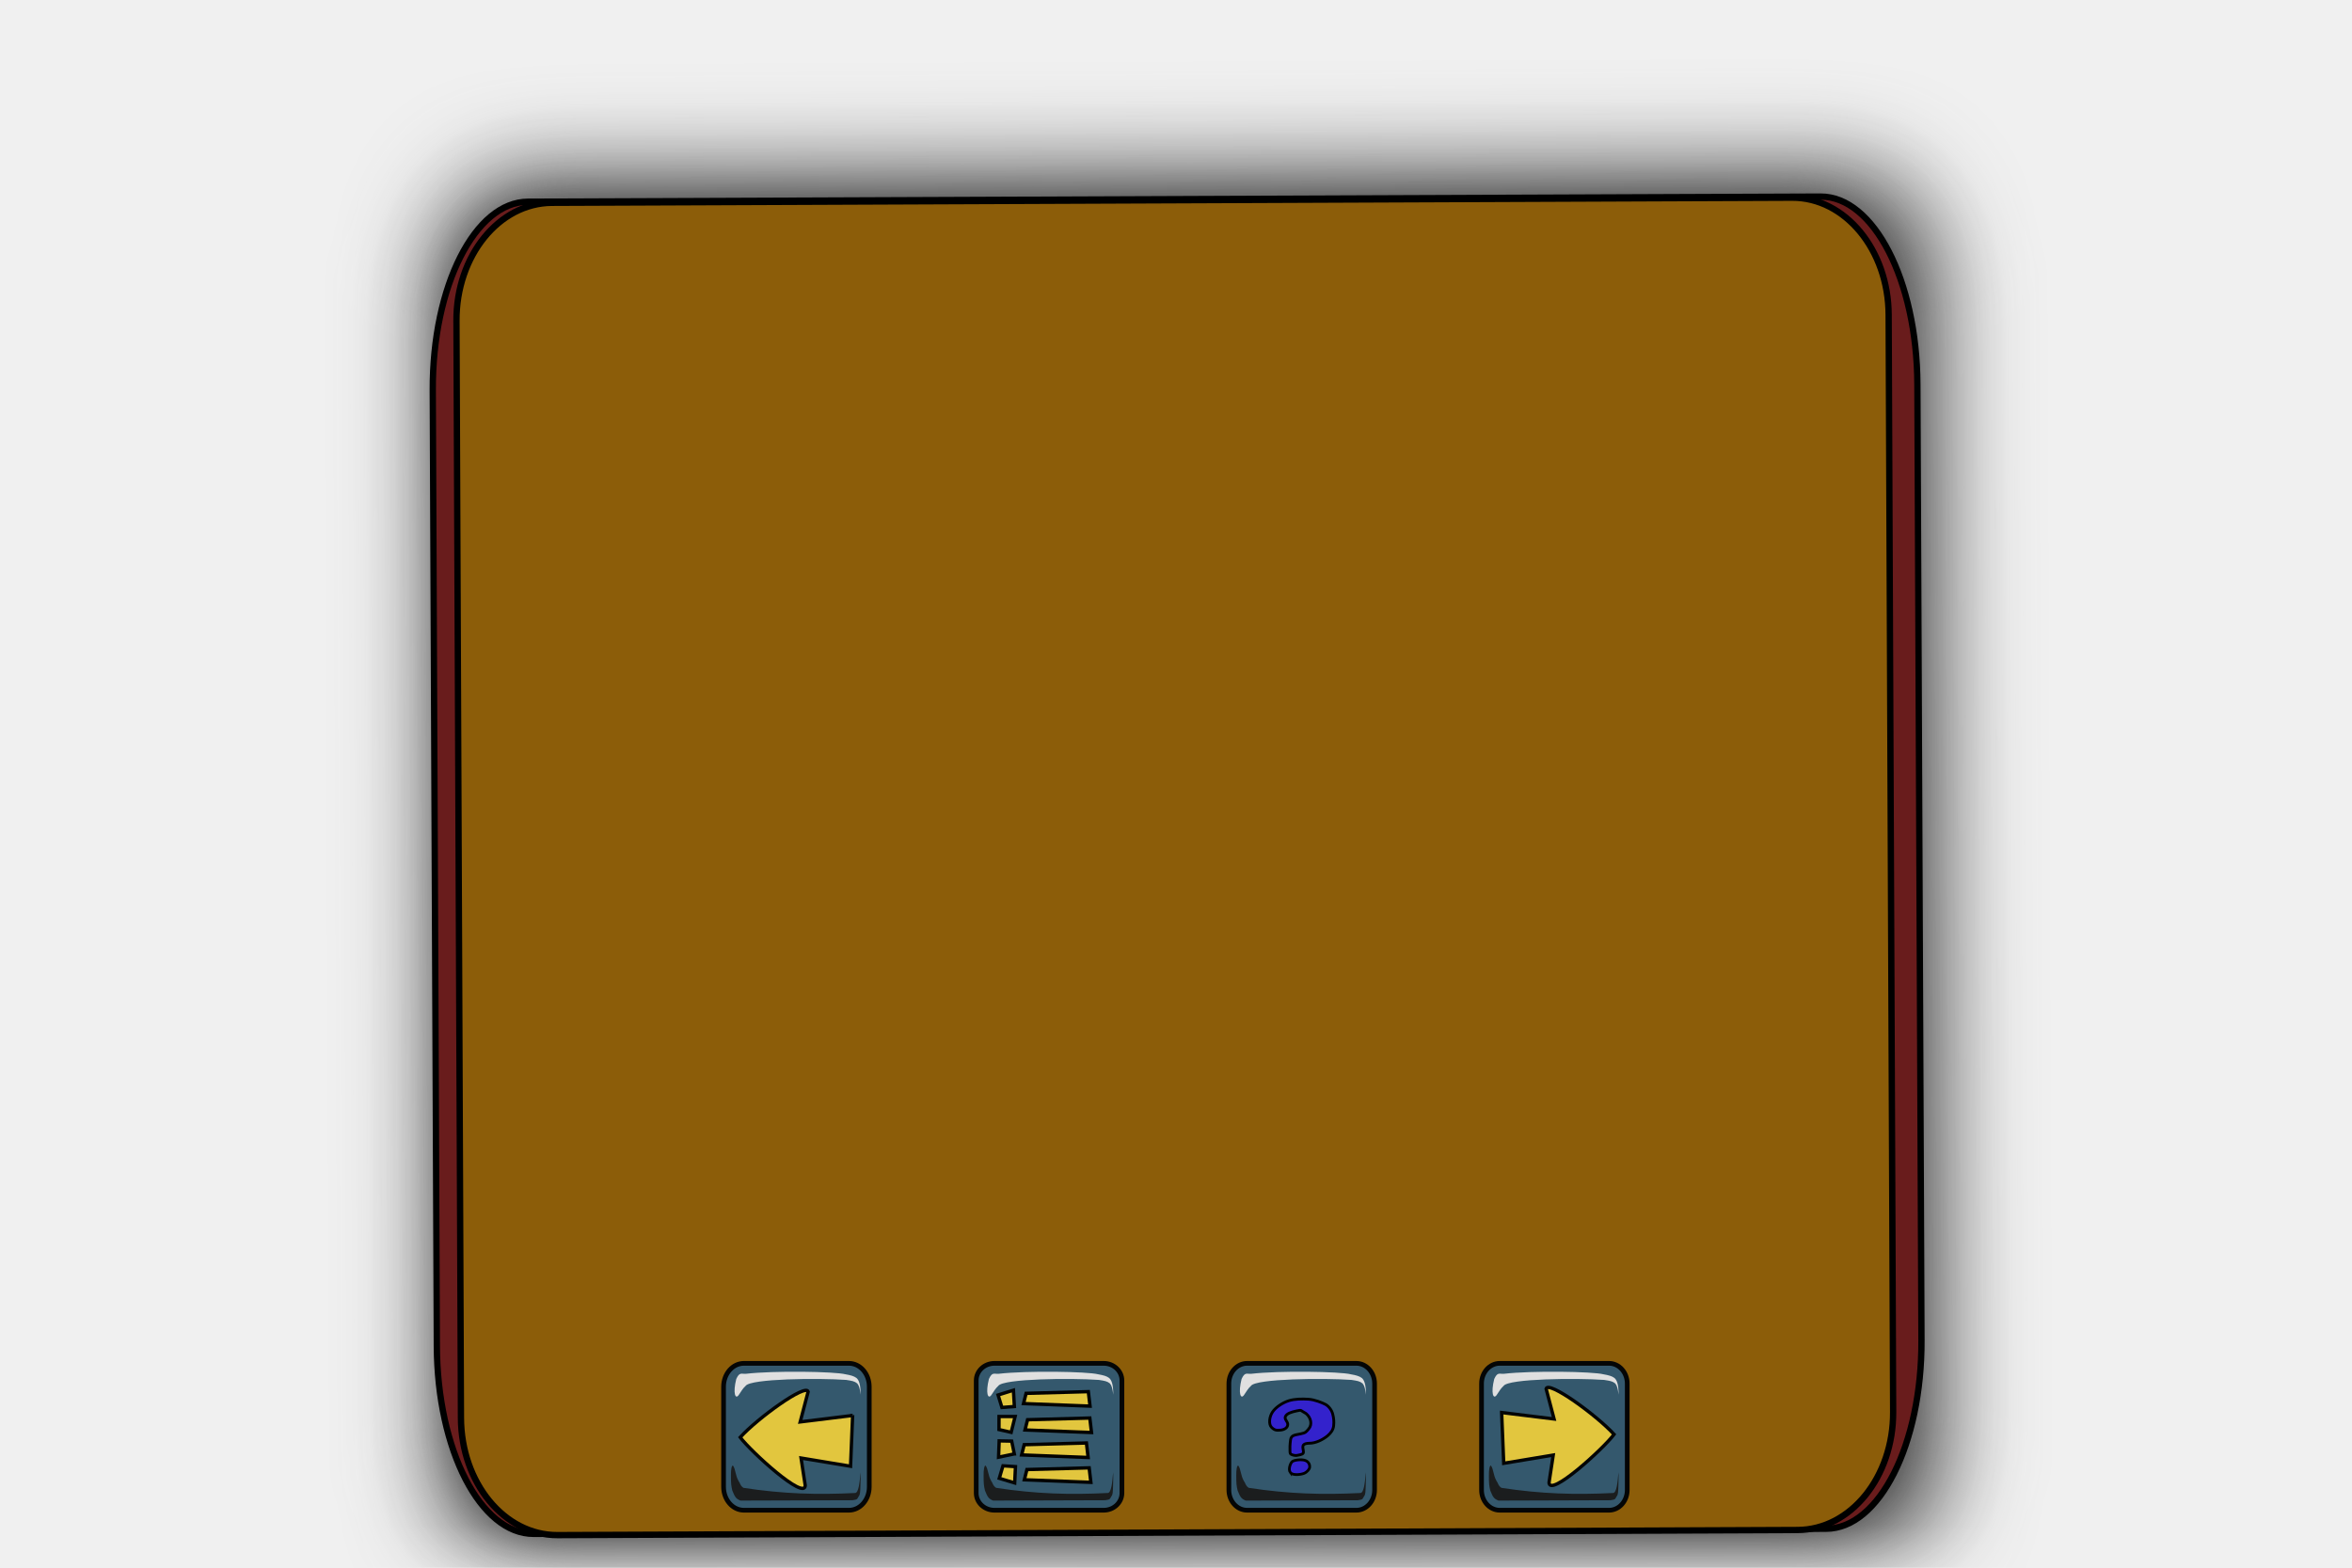
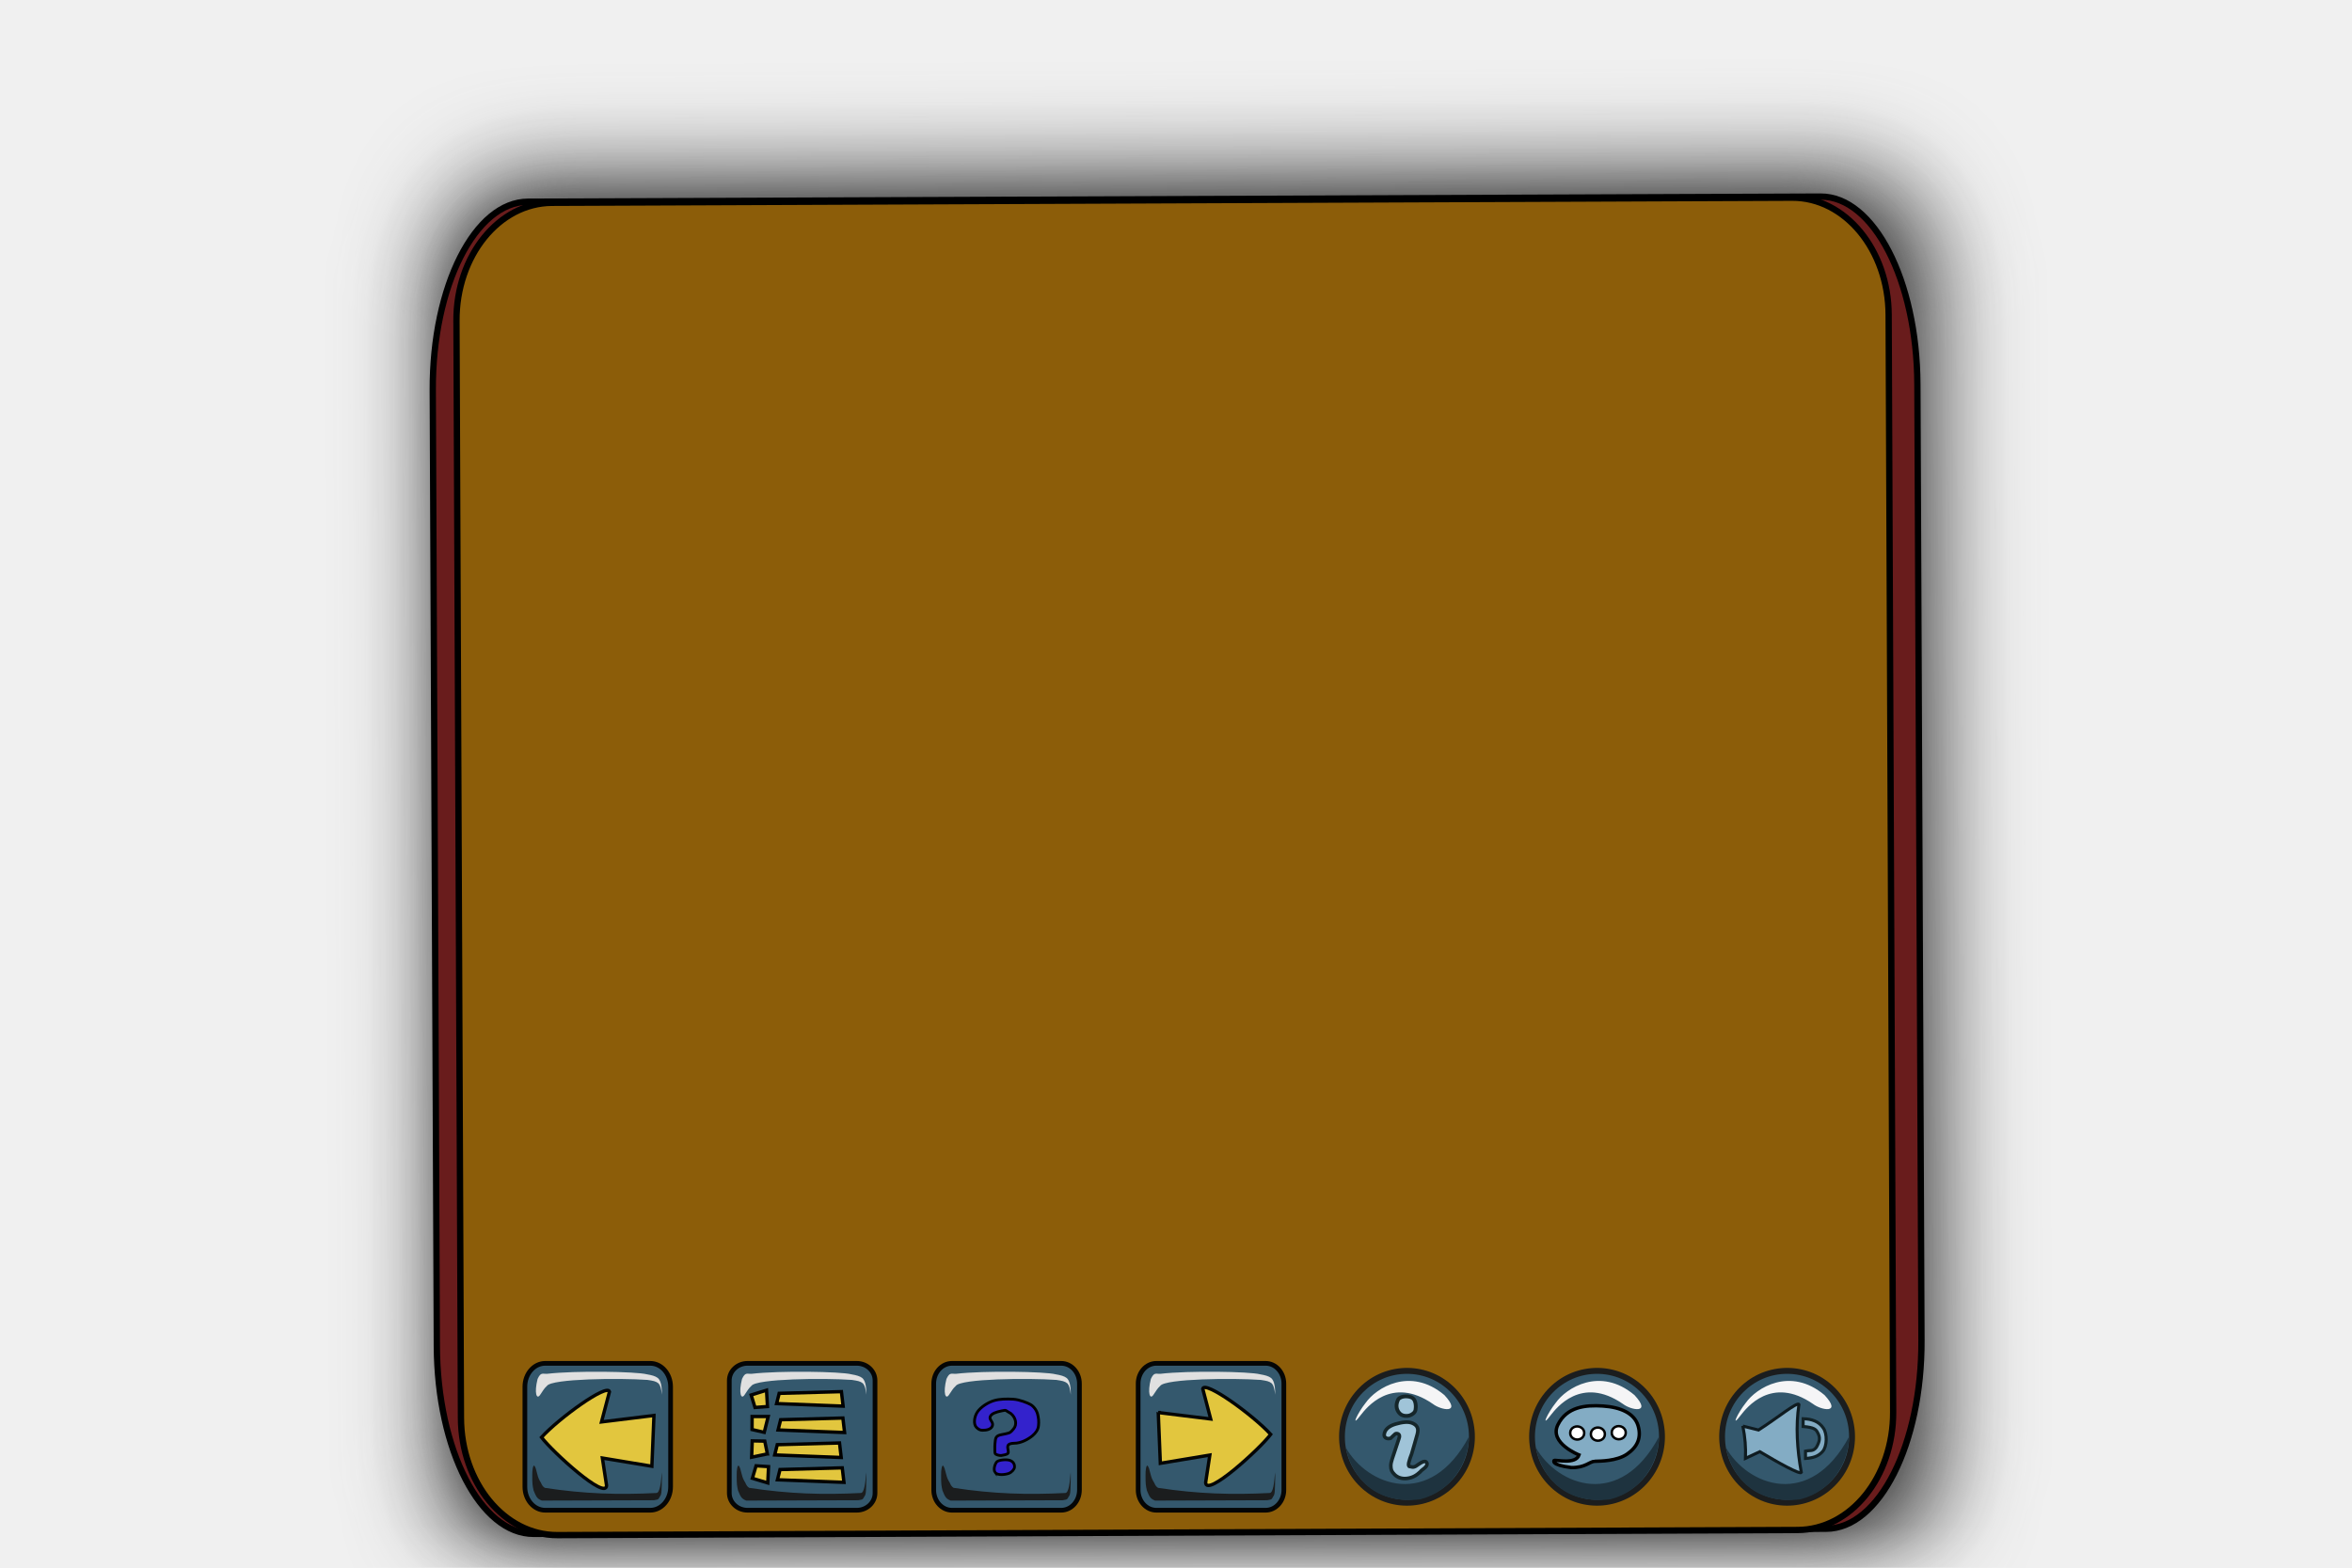
<svg xmlns="http://www.w3.org/2000/svg" version="1.1" width="2048" height="1365.33" id="svg2">
  <defs id="defs4">
    <filter color-interpolation-filters="sRGB" id="filter6659">
      <feGaussianBlur id="feGaussianBlur6661" stdDeviation="2.807" />
    </filter>
    <filter color-interpolation-filters="sRGB" id="filter6871">
      <feGaussianBlur id="feGaussianBlur6873" stdDeviation="5.083" />
    </filter>
    <clipPath id="clipPath5701">
      <rect width="6478.912" height="4319.264" x="-1837.413" y="-3449.987" id="rect5703" style="fill:#000000;fill-opacity:1;stroke:none" />
    </clipPath>
    <clipPath id="clipPath5705">
      <rect width="6494.415" height="4329.6" x="-3912.237" y="-3457.105" id="rect5707" style="fill:#000000;fill-opacity:1;stroke:none" />
    </clipPath>
    <clipPath id="clipPath5709">
      <rect width="6496.178" height="4330.774" x="-2523.396" y="-3449.664" id="rect5711" style="fill:#000000;fill-opacity:1;stroke:none" />
    </clipPath>
    <clipPath id="clipPath5765">
      <rect width="2048" height="1365.33" x="161.438" y="-440.076" transform="matrix(0.00413463,-0.9999915,0.9999916,0.00409836,0,0)" id="rect5767" style="fill:#000000;fill-opacity:1;stroke:none" />
    </clipPath>
    <clipPath id="clipPath5773">
      <rect width="2047.998" height="1365.332" x="161.438" y="-440.077" transform="matrix(0.00397591,-0.9999921,0.9999909,0.00426197,0,0)" id="rect5775" style="fill:#000000;fill-opacity:1;stroke:none" />
    </clipPath>
    <clipPath id="clipPath5777">
      <rect width="276.433" height="184.288" x="138.074" y="742.198" transform="matrix(0.00411645,-0.9999915,0.9999915,0.00411645,0,0)" id="rect5779" style="fill:#000000;fill-opacity:1;stroke:none" />
    </clipPath>
    <clipPath id="clipPath5781">
      <rect width="267.399" height="178.265" x="140.06" y="747.321" transform="matrix(0.00411644,-0.9999915,0.9999915,0.00411644,0,0)" id="rect5783" style="fill:#000000;fill-opacity:1;stroke:none" />
    </clipPath>
  </defs>
  <g transform="translate(-161.4378,440.0761)" id="layer1">
    <rect width="159.267" height="171.685" rx="13.365" ry="10.915" x="767.765" y="-357.515" transform="matrix(0.03152773,7.658908,-7.658908,0.03152773,-911.2809,-6163.785)" clip-path="url(#clipPath5781)" id="rect5303-0-9" style="opacity:0.881;fill:#3c3c3c;fill-opacity:1;stroke:none;filter:url(#filter6871)" />
    <rect width="154.839" height="169.14" rx="13.817" ry="11.283" x="767.765" y="-357.515" transform="matrix(0.03049742,7.40861,-7.40861,0.03049742,-861.5067,-5938.776)" clip-path="url(#clipPath5777)" id="rect5303-2" style="fill:#414141;fill-opacity:1;stroke:none;filter:url(#filter6659)" />
    <rect width="1160.214" height="1292.749" rx="163.76" ry="83.595" x="-261.925" y="-1831.437" transform="matrix(0.00426198,0.9999909,-0.9999921,0.00397591,0,0)" clip-path="url(#clipPath5773)" id="rect5303-7" style="fill:#691c1c;fill-opacity:1;stroke:#000000;stroke-width:5.49;stroke-miterlimit:4;stroke-opacity:1;stroke-dasharray:none" />
    <rect width="1160.333" height="1247.084" rx="102.362" ry="83.595" x="-260.781" y="-1806.64" transform="matrix(0.00409836,0.9999916,-0.9999915,0.00413463,0,0)" clip-path="url(#clipPath5765)" id="rect5303-0" style="fill:#8c5d09;fill-opacity:1;stroke:#000000;stroke-width:5.5;stroke-miterlimit:4;stroke-opacity:1;stroke-dasharray:none" />
-     <g transform="matrix(0.3152623,0,0,0.3152623,956.9695,647.4729)" clip-path="url(#clipPath5709)" id="layer1-0">
+     <g transform="matrix(0.3152623,0,0,0.3152623,741.9695,647.4729)" clip-path="url(#clipPath5709)" id="layer1-0">
      <g transform="matrix(26.4306,0,0,26.4306,-5707.082,-23211.122)" id="g3334">
        <g transform="translate(14.01163,-0.4292942)" id="g3895-1-3">
          <rect width="15.227" height="15.352" rx="1.904" ry="1.793" x="208.457" y="890.6" id="rect4852-7-0-7-6" style="fill:#34586d;fill-opacity:1;stroke:#040505;stroke-width:0.49;stroke-miterlimit:4;stroke-opacity:1;stroke-dasharray:none" />
          <path d="m 222.343,892.127 c -0.245,-0.191 -0.606,-0.289 -1.131,-0.381 -1.125,-0.296 -7.481,-0.395 -10.413,-0.055 -0.491,0.032 -0.67,-0.205 -1.015,0.543 -0.37,1.476 -0.097,2.18 0.254,1.679 0.331,-0.47 0.39,-0.649 0.729,-0.961 0.519,-0.755 7.597,-0.829 10.5,-0.62 0.619,0.097 0.864,0.128 1.163,0.371 0.196,0.234 0.279,0.566 0.344,1.17 0.021,-1.1 -0.197,-1.557 -0.432,-1.746 z" id="path4854-6-4-1-3" style="fill:#e0e0e0;fill-opacity:1;stroke:none" />
          <path d="m 210.026,902.898 c 0.149,0.173 0.169,0.501 0.511,0.714 4.167,0.64 7.716,0.734 11.638,0.54 0.41,0.044 0.513,-1.206 0.59,-2.159 0.026,0.326 0.006,0.948 -0.005,1.367 -0.026,0.72 -0.025,0.946 -0.176,1.135 -0.206,0.336 -0.107,0.324 -0.655,0.413 l -11.701,0.037 c -0.469,-0.191 -0.571,-0.342 -0.856,-1.047 -0.118,-0.496 -0.145,-0.734 -0.143,-1.576 -0.009,-0.562 0.066,-1.083 0.211,-1.034 0.279,0.359 0.236,1.005 0.585,1.609 z" id="path4856-2-9-9-7" style="fill:#1b1d1e;fill-opacity:1;stroke:none" />
        </g>
        <path d="m 224.753,893.479 0.401,1.303 1.303,-0.1 -0.1,-1.704 -1.604,0.501 z" id="path4061" style="fill:#e2c63e;fill-opacity:1;stroke:#040505;stroke-width:0.352;stroke-linecap:butt;stroke-linejoin:miter;stroke-miterlimit:4;stroke-opacity:1;stroke-dasharray:none" />
        <path d="m 224.852,895.727 -0.005,1.364 1.274,0.292 0.412,-1.657 -1.681,8.9e-4 z" id="path4061-5" style="fill:#e2c63e;fill-opacity:1;stroke:#040505;stroke-width:0.352;stroke-linecap:butt;stroke-linejoin:miter;stroke-miterlimit:4;stroke-opacity:1;stroke-dasharray:none" />
        <path d="m 226.449,899.635 -0.275,-1.336 -1.307,-0.025 -0.064,1.706 1.645,-0.345 z" id="path4061-5-5" style="fill:#e2c63e;fill-opacity:1;stroke:#040505;stroke-width:0.352;stroke-linecap:butt;stroke-linejoin:miter;stroke-miterlimit:4;stroke-opacity:1;stroke-dasharray:none" />
        <path d="m 224.879,902.186 0.387,-1.307 1.304,0.086 -0.082,1.705 -1.609,-0.484 z" id="path4061-5-5-0" style="fill:#e2c63e;fill-opacity:1;stroke:#040505;stroke-width:0.352;stroke-linecap:butt;stroke-linejoin:miter;stroke-miterlimit:4;stroke-opacity:1;stroke-dasharray:none" />
        <path d="m 227.68,893.306 -0.267,1.069 6.949,0.267 -0.178,-1.514 -6.503,0.178 z" id="path4129" style="fill:#e2c63e;fill-opacity:1;stroke:#000000;stroke-width:0.352;stroke-linecap:butt;stroke-linejoin:miter;stroke-miterlimit:4;stroke-opacity:1;stroke-dasharray:none" />
        <path d="m 227.834,896.064 -0.267,1.069 6.949,0.267 -0.178,-1.514 -6.503,0.178 z" id="path4129-4" style="fill:#e2c63e;fill-opacity:1;stroke:#000000;stroke-width:0.352;stroke-linecap:butt;stroke-linejoin:miter;stroke-miterlimit:4;stroke-opacity:1;stroke-dasharray:none" />
        <path d="m 227.481,898.673 -0.267,1.069 6.949,0.267 -0.178,-1.514 -6.503,0.178 z" id="path4129-1" style="fill:#e2c63e;fill-opacity:1;stroke:#000000;stroke-width:0.352;stroke-linecap:butt;stroke-linejoin:miter;stroke-miterlimit:4;stroke-opacity:1;stroke-dasharray:none" />
        <path d="m 227.767,901.271 -0.267,1.069 6.949,0.267 -0.178,-1.514 -6.503,0.178 z" id="path4129-9" style="fill:#e2c63e;fill-opacity:1;stroke:#000000;stroke-width:0.352;stroke-linecap:butt;stroke-linejoin:miter;stroke-miterlimit:4;stroke-opacity:1;stroke-dasharray:none" />
      </g>
    </g>
-     <g transform="matrix(0.3153479,0,0,0.3153479,1395.153,650.1147)" clip-path="url(#clipPath5705)" id="layer1-2">
+     <g transform="matrix(0.3153479,0,0,0.3153479,1096.153,650.1147)" clip-path="url(#clipPath5705)" id="layer1-2">
      <g transform="matrix(26.42343,0,0,26.42343,-6202.986,-23217.569)" id="g3427">
        <g transform="translate(33.05577,-0.2641069)" id="g3895">
          <rect width="15.227" height="15.352" rx="1.904" ry="2.117" x="208.457" y="890.6" id="rect4852-7-0" style="fill:#34586d;fill-opacity:1;stroke:#040505;stroke-width:0.49;stroke-miterlimit:4;stroke-opacity:1;stroke-dasharray:none" />
          <path d="m 222.343,892.127 c -0.245,-0.191 -0.606,-0.289 -1.131,-0.381 -1.125,-0.296 -7.481,-0.395 -10.413,-0.055 -0.491,0.032 -0.67,-0.205 -1.015,0.543 -0.37,1.476 -0.097,2.18 0.254,1.679 0.331,-0.47 0.39,-0.649 0.729,-0.961 0.519,-0.755 7.597,-0.829 10.5,-0.62 0.619,0.097 0.864,0.128 1.163,0.371 0.196,0.234 0.279,0.566 0.344,1.17 0.021,-1.1 -0.197,-1.557 -0.432,-1.746 z" id="path4854-6-4" style="fill:#e0e0e0;fill-opacity:1;stroke:none" />
          <path d="m 210.026,902.898 c 0.149,0.173 0.169,0.501 0.511,0.714 4.167,0.64 7.716,0.734 11.638,0.54 0.41,0.044 0.513,-1.206 0.59,-2.159 0.026,0.326 0.006,0.948 -0.005,1.367 -0.026,0.72 -0.025,0.946 -0.176,1.135 -0.206,0.336 -0.107,0.324 -0.655,0.413 l -11.701,0.037 c -0.469,-0.191 -0.571,-0.342 -0.856,-1.047 -0.118,-0.496 -0.145,-0.734 -0.143,-1.576 -0.009,-0.562 0.066,-1.083 0.211,-1.034 0.279,0.359 0.236,1.005 0.585,1.609 z" id="path4856-2-9" style="fill:#1b1d1e;fill-opacity:1;stroke:none" />
        </g>
        <path d="m 243.614,895.478 0.218,5.306 5.172,-0.859 -0.437,2.866 c 0.037,1.613 5.677,-3.538 6.796,-5.031 -1.823,-2.005 -6.878,-5.659 -7.1,-4.77 l 0.83,3.161 -5.479,-0.674 2.1e-4,0 2e-5,0 0,2e-5 z" id="path3777" style="fill:#e2c63e;fill-opacity:1;stroke:#040505;stroke-width:0.352;stroke-linecap:butt;stroke-linejoin:miter;stroke-miterlimit:4;stroke-opacity:1;stroke-dasharray:none" />
      </g>
    </g>
-     <g transform="matrix(0.3161025,0,0,0.3161025,742.2485,650.4734)" clip-path="url(#clipPath5701)" id="layer1-05">
+     <g transform="matrix(0.3161025,0,0,0.3161025,569.2485,650.4734)" clip-path="url(#clipPath5701)" id="layer1-05">
      <g transform="matrix(26.36035,0,0,26.36035,-5220.327,-23151.317)" id="g3269">
        <g transform="translate(-4.511922,-0.7178576)" id="g3895-1">
          <rect width="15.227" height="15.352" rx="2.125" ry="2.448" x="208.457" y="890.6" id="rect4852-7-0-7" style="fill:#34586d;fill-opacity:1;stroke:#040505;stroke-width:0.49;stroke-miterlimit:4;stroke-opacity:1;stroke-dasharray:none" />
          <path d="m 222.343,892.127 c -0.245,-0.191 -0.606,-0.289 -1.131,-0.381 -1.125,-0.296 -7.481,-0.395 -10.413,-0.055 -0.491,0.032 -0.67,-0.205 -1.015,0.543 -0.37,1.476 -0.097,2.18 0.254,1.679 0.331,-0.47 0.39,-0.649 0.729,-0.961 0.519,-0.755 7.597,-0.829 10.5,-0.62 0.619,0.097 0.864,0.128 1.163,0.371 0.196,0.234 0.279,0.566 0.344,1.17 0.021,-1.1 -0.197,-1.557 -0.432,-1.746 z" id="path4854-6-4-1" style="fill:#e0e0e0;fill-opacity:1;stroke:none" />
          <path d="m 210.026,902.898 c 0.149,0.173 0.169,0.501 0.511,0.714 4.167,0.64 7.716,0.734 11.638,0.54 0.41,0.044 0.513,-1.206 0.59,-2.159 0.026,0.326 0.006,0.948 -0.005,1.367 -0.026,0.72 -0.025,0.946 -0.176,1.135 -0.206,0.336 -0.107,0.324 -0.655,0.413 l -11.701,0.037 c -0.469,-0.191 -0.571,-0.342 -0.856,-1.047 -0.118,-0.496 -0.145,-0.734 -0.143,-1.576 -0.009,-0.562 0.066,-1.083 0.211,-1.034 0.279,0.359 0.236,1.005 0.585,1.609 z" id="path4856-2-9-9" style="fill:#1b1d1e;fill-opacity:1;stroke:none" />
        </g>
        <path d="m 217.433,895.331 -0.218,5.306 -5.172,-0.859 0.437,2.866 c -0.037,1.613 -5.677,-3.538 -6.796,-5.031 1.823,-2.005 6.878,-5.659 7.1,-4.77 l -0.83,3.161 5.479,-0.674 -2.1e-4,0 -2e-5,0 0,2e-5 z" id="path3777-9" style="fill:#e2c63e;fill-opacity:1;stroke:#040505;stroke-width:0.352;stroke-linecap:butt;stroke-linejoin:miter;stroke-miterlimit:4;stroke-opacity:1;stroke-dasharray:none" />
      </g>
    </g>
-     <rect width="126.877" height="127.918" rx="15.866" ry="17.643" x="1231.479" y="747.295" id="rect4093" style="fill:#34586d;fill-opacity:1;stroke:#040505;stroke-width:4.082;stroke-miterlimit:4;stroke-opacity:1;stroke-dasharray:none" />
-     <path d="m 1347.184,760.018 c -2.04,-1.592 -5.049,-2.412 -9.42,-3.174 -9.374,-2.47 -62.339,-3.291 -86.764,-0.46 -4.095,0.27 -5.584,-1.708 -8.459,4.523 -3.081,12.296 -0.811,18.169 2.116,13.991 2.761,-3.916 3.25,-5.406 6.076,-8.012 4.323,-6.292 63.306,-6.907 87.494,-5.164 5.16,0.811 7.196,1.063 9.694,3.092 1.634,1.949 2.323,4.715 2.867,9.75 0.179,-9.165 -1.641,-12.978 -3.604,-14.546 z" id="path4095" style="fill:#e0e0e0;fill-opacity:1;stroke:none" />
-     <path d="m 1244.547,849.768 c 1.244,1.445 1.411,4.171 4.255,5.947 34.724,5.331 64.297,6.12 96.976,4.503 3.42,0.37 4.271,-10.05 4.915,-17.986 0.214,2.718 0.05,7.902 -0.042,11.39 -0.22,6.001 -0.21,7.885 -1.464,9.459 -1.713,2.799 -0.889,2.704 -5.455,3.443 l -97.498,0.311 c -3.909,-1.593 -4.759,-2.851 -7.13,-8.728 -0.984,-4.135 -1.204,-6.114 -1.191,-13.13 -0.075,-4.685 0.548,-9.02 1.755,-8.618 2.327,2.99 1.97,8.375 4.878,13.409 z" id="path4097" style="fill:#1b1d1e;fill-opacity:1;stroke:none" />
-     <path d="m 1276.327,805.443 c 3.148,-0.273 6.143,-1.764 6.412,-4.641 0.27,-2.877 -3.213,-4.652 -2.018,-7.243 1.195,-2.591 4.993,-3.838 9.839,-4.863 4.846,-1.024 2.796,-0.519 8.164,2.334 4.23,3.567 5.591,9.518 2.25,13.383 -2.513,2.916 -2.522,3.324 -7.216,4.331 -4.694,1.006 -7.989,0.971 -8.568,5.093 -0.579,4.121 -0.639,7.773 -0.514,9.764 0.123,1.99 -0.142,2.771 2.567,3.555 2.708,0.784 4.31,0.153 4.31,0.153 0,0 3.923,-0.537 4.607,-1.721 0.684,-1.184 -0.309,-3.793 -0.288,-5.337 0.023,-1.545 0.584,-3.213 5.443,-3.369 5.925,0.079 12.185,-3.25 16.266,-6.622 2.773,-2.433 4.747,-5.025 5.129,-8.649 0.382,-3.624 0.122,-6.572 -0.826,-10.224 -0.948,-3.652 -3.688,-6.931 -6.237,-8.303 -2.549,-1.372 -9.338,-4.202 -14.862,-4.556 -5.498,-0.352 -12.062,-0.32 -17.245,1.353 -5.184,1.673 -11.003,5.449 -13.91,9.572 -2.907,4.123 -3.76,10.84 -0.965,13.598 2.795,2.758 4.514,2.664 7.662,2.392 z" id="path4559" style="fill:#3322cc;fill-opacity:1;stroke:#000000;stroke-width:2.431;stroke-linecap:butt;stroke-linejoin:miter;stroke-miterlimit:4;stroke-opacity:1;stroke-dasharray:none" />
-     <path d="m 1285.076,842.475 c 2.105,2.604 8.965,1.736 11.766,0.664 2.801,-1.072 4.761,-3.645 4.976,-5.269 0.216,-1.624 -0.35,-4.679 -3.693,-5.959 -3.343,-1.28 -10.098,-0.426 -11.626,1.06 -1.528,1.486 -3.529,6.9 -1.423,9.505 z" id="path4561" style="fill:#3322cc;fill-opacity:1;stroke:#000000;stroke-width:2.375;stroke-linecap:butt;stroke-linejoin:miter;stroke-miterlimit:4;stroke-opacity:1;stroke-dasharray:none" />
+     <g transform="translate(-102.4678,0)" id="g3747">
+       <rect width="126.877" height="127.918" rx="15.866" ry="17.643" x="1076.947" y="747.295" id="rect4093" style="fill:#34586d;fill-opacity:1;stroke:#040505;stroke-width:4.082;stroke-miterlimit:4;stroke-opacity:1;stroke-dasharray:none" />
+       <path d="m 1192.651,760.018 c -2.04,-1.592 -5.049,-2.412 -9.42,-3.174 -9.374,-2.47 -62.339,-3.291 -86.764,-0.46 -4.095,0.27 -5.584,-1.708 -8.459,4.523 -3.081,12.296 -0.811,18.169 2.116,13.991 2.761,-3.916 3.25,-5.406 6.076,-8.012 4.323,-6.292 63.306,-6.907 87.494,-5.164 5.16,0.811 7.196,1.063 9.694,3.092 1.634,1.949 2.323,4.715 2.867,9.75 0.179,-9.165 -1.641,-12.978 -3.604,-14.546 z" id="path4095" style="fill:#e0e0e0;fill-opacity:1;stroke:none" />
+       <path d="m 1090.015,849.768 c 1.244,1.445 1.411,4.171 4.255,5.947 34.724,5.331 64.297,6.12 96.976,4.503 3.42,0.37 4.271,-10.05 4.915,-17.986 0.214,2.718 0.05,7.902 -0.042,11.39 -0.22,6.001 -0.21,7.885 -1.464,9.459 -1.713,2.799 -0.889,2.704 -5.455,3.443 l -97.498,0.311 c -3.909,-1.593 -4.759,-2.851 -7.13,-8.728 -0.984,-4.135 -1.204,-6.114 -1.191,-13.13 -0.075,-4.685 0.548,-9.02 1.755,-8.618 2.327,2.99 1.97,8.375 4.878,13.409 z" id="path4097" style="fill:#1b1d1e;fill-opacity:1;stroke:none" />
+       <path d="m 1121.794,805.443 c 3.148,-0.273 6.143,-1.764 6.412,-4.641 0.27,-2.877 -3.213,-4.652 -2.018,-7.243 1.195,-2.591 4.993,-3.838 9.839,-4.863 4.846,-1.024 2.796,-0.519 8.164,2.334 4.23,3.567 5.591,9.518 2.25,13.383 -2.513,2.916 -2.522,3.324 -7.216,4.331 -4.694,1.006 -7.989,0.971 -8.568,5.093 -0.579,4.121 -0.639,7.773 -0.514,9.764 0.123,1.99 -0.142,2.771 2.567,3.555 2.708,0.784 4.31,0.153 4.31,0.153 0,0 3.923,-0.537 4.607,-1.721 0.684,-1.184 -0.309,-3.793 -0.288,-5.337 0.023,-1.545 0.584,-3.213 5.443,-3.369 5.925,0.079 12.185,-3.25 16.266,-6.622 2.773,-2.433 4.747,-5.025 5.129,-8.649 0.382,-3.624 0.122,-6.572 -0.826,-10.224 -0.948,-3.652 -3.688,-6.931 -6.237,-8.303 -2.549,-1.372 -9.338,-4.202 -14.862,-4.556 -5.498,-0.352 -12.062,-0.32 -17.245,1.353 -5.184,1.673 -11.003,5.449 -13.91,9.572 -2.907,4.123 -3.76,10.84 -0.965,13.598 2.795,2.758 4.514,2.664 7.662,2.392 z" id="path4559" style="fill:#3322cc;fill-opacity:1;stroke:#000000;stroke-width:2.431;stroke-linecap:butt;stroke-linejoin:miter;stroke-miterlimit:4;stroke-opacity:1;stroke-dasharray:none" />
+       <path d="m 1130.543,842.475 c 2.105,2.604 8.965,1.736 11.766,0.664 2.801,-1.072 4.761,-3.645 4.976,-5.269 0.216,-1.624 -0.35,-4.679 -3.693,-5.959 -3.343,-1.28 -10.098,-0.426 -11.626,1.06 -1.528,1.486 -3.529,6.9 -1.423,9.505 z" id="path4561" style="fill:#3322cc;fill-opacity:1;stroke:#000000;stroke-width:2.375;stroke-linecap:butt;stroke-linejoin:miter;stroke-miterlimit:4;stroke-opacity:1;stroke-dasharray:none" />
+     </g>
+     <g transform="matrix(1.199999,0,0,1.199999,-1063.352,636.8608)" id="g3739">
+       <path d="m 258.491,577.834 a 106.604,106.604 0 1 1 -213.208,0 106.604,106.604 0 1 1 213.208,0 z" transform="matrix(0.3545025,0.3009361,-0.2965549,0.3597398,2159.113,-108.2505)" id="path7980-7-9" style="fill:#1b1d1e;fill-opacity:1;stroke:none" />
+       <path d="m 574.286,384.505 a 175,175 0 1 1 -350,0 175,175 0 1 1 350,0 z" transform="matrix(0.2572964,0,0,0.2610975,1938.817,44.93423)" id="path6247-5-8-9" style="fill:#34586d;fill-opacity:1;stroke:none" />
+       <path d="m 2060.415,121.51 c 5.964,4.582 21.191,7.416 8.368,-6.42 -24.972,-20.985 -49.673,-5.165 -57.214,5.66 -5.802,7.195 -11.432,19.314 -3.352,8.609 3.509,-4.403 21.87,-28.856 52.198,-7.849 z" id="path4739-5" style="fill:#f5f5f6;fill-opacity:1;stroke:none" />
+       <path d="m 1997.08,152.985 c 15.754,28.009 61.257,45.321 89.478,-7.748 -0.214,18.865 -12.49,39.748 -35.502,45.512 -36.55,4.176 -50.55,-20.468 -53.976,-37.764 z" id="path4741-2" style="fill:#1e333f;fill-opacity:1;stroke:none" />
+       <path d="m 2025.049,144.021 c 0.195,-3.977 3.621,-6.579 8.289,-7.937 4.668,-1.358 9.112,-2.049 12.298,-0.609 3.186,1.44 4.628,3.524 3.468,7.902 -1.16,4.377 -2.901,10.057 -4.114,14.345 -1.665,4.34 -3.312,9.106 -1.392,9.186 2.952,0.817 3.791,0.278 6.224,-1.485 4.644,-3.271 5.864,-2.382 6.343,-0.585 0.156,2.613 -3.446,3.93 -5.062,6.038 -2.8,2.619 -5.555,4.146 -9.341,4.65 -3.787,0.504 -7.025,-0.614 -9.175,-2.794 -2.15,-2.18 -2.619,-3.35 -2.716,-6.271 -0.096,-2.921 1.972,-7.579 2.978,-11.03 l 2.867,-8.646 c 1.7,-4.121 -2.015,-4.041 -2.616,-3.584 l -3.381,3.192 c -2.187,0.686 -4.573,-0.08 -4.669,-2.371 z" id="path3639" style="fill:#a0c4d8;fill-opacity:1;stroke:#15262a;stroke-width:2.585;stroke-miterlimit:4;stroke-opacity:1;stroke-dasharray:none" />
+       <path d="m 2035.234,118.175 c 2.081,-2.844 8.285,-2.683 10.603,-0.855 2.317,1.828 2.366,6.342 1.952,8.427 -0.414,2.085 -2.136,3.202 -3.776,3.91 -1.64,0.709 -5.375,0.993 -7.549,-1.135 -2.174,-2.128 -3.562,-5.67 -1.23,-10.347 z" id="path4415" style="fill:#a0c4d8;fill-opacity:1;stroke:#15262a;stroke-width:2.747;stroke-miterlimit:4;stroke-opacity:1;stroke-dasharray:none" />
+     </g>
+     <g transform="matrix(1.199999,0,0,1.199999,-1129.452,636.8608)" id="g3724">
+       <g transform="matrix(4.440436,0,0,4.440436,1185.103,-3973.535)" id="g4224-9">
+         <path d="m 258.491,577.834 a 106.604,106.604 0 1 1 -213.208,0 106.604,106.604 0 1 1 213.208,0 z" transform="matrix(0.07983502,0.06777172,-0.06678506,0.08101448,262.8142,870.4739)" id="path7980-7-8" style="fill:#1b1d1e;fill-opacity:1;stroke:none" />
+         <path d="m 574.286,384.505 a 175,175 0 1 1 -350,0 175,175 0 1 1 350,0 z" transform="matrix(0.05794391,0,0,0.05879995,213.2028,904.9716)" id="path6247-5-8-2" style="fill:#34586d;fill-opacity:1;stroke:none" />
+         <path d="m 396.293,319.378 c 3.979,3.013 14.141,4.877 5.584,-4.222 -16.663,-13.799 -33.146,-3.396 -38.178,3.722 -3.872,4.731 -7.628,12.7 -2.237,5.661 2.341,-2.895 14.593,-18.975 34.831,-5.161 z" transform="matrix(0.3374914,0,0,0.3424774,106.8416,812.8369)" id="path4739-0" style="fill:#f5f5f6;fill-opacity:1;stroke:none" />
+         <path d="m 354.03,340.075 c 10.512,18.418 40.876,29.802 59.708,-5.095 -0.143,12.405 -8.335,26.137 -23.69,29.928 -24.39,2.746 -33.731,-13.459 -36.017,-24.833 z" transform="matrix(0.3374914,0,0,0.3424774,106.8416,812.8369)" id="path4741-5" style="fill:#1e333f;fill-opacity:1;stroke:none" />
+       </g>
+       <g transform="matrix(4.440436,0,0,4.440436,1283.342,-4152.161)" id="g4491">
+         <path d="m 213.862,971.812 c -0.893,0.037 -1.514,1.058 -3.835,1.027 -3.484,-0.442 -2.813,-1.161 -2.813,-1.161 0.279,-0.146 3.544,0.702 4.071,-0.904 0,0 -4.916,-1.934 -3.472,-4.903 1.444,-2.969 4.49,-3.286 7.388,-3.092 2.898,0.193 5.116,1.205 5.717,3.178 0.601,1.973 -0.09,3.508 -1.781,4.674 -1.69,1.166 -4.381,1.145 -5.274,1.182 z" id="path4406" style="fill:#83acc4;fill-opacity:1;stroke:#000000;stroke-width:0.556;stroke-linecap:butt;stroke-linejoin:miter;stroke-miterlimit:4;stroke-opacity:1;stroke-dasharray:none" />
+         <g id="g4484">
+           <path d="m 212.964,234.499 a 0.868,0.789 0 1 1 -1.735,0 0.868,0.789 0 1 1 1.735,0 z" transform="matrix(1.317749,0.06553376,-0.06553376,1.317749,-49.76194,644.4606)" id="path4408-7" style="fill:#ffffff;fill-opacity:1;stroke:#000000;stroke-width:0.303;stroke-miterlimit:4;stroke-opacity:1;stroke-dasharray:none" />
+           <g id="g4472">
+             <g id="g4462">
+               <path d="m 212.964,234.499 a 0.868,0.789 0 1 1 -1.735,0 0.868,0.789 0 1 1 1.735,0 z" transform="matrix(1.317749,0.06553376,-0.06553376,1.317749,-53.13719,644.2758)" id="path4408" style="fill:#ffffff;fill-opacity:1;stroke:#000000;stroke-width:0.303;stroke-miterlimit:4;stroke-opacity:1;stroke-dasharray:none" />
+               <path d="m 212.964,234.499 a 0.868,0.789 0 1 1 -1.735,0 0.868,0.789 0 1 1 1.735,0 z" transform="matrix(1.317749,0.06553376,-0.06553376,1.317749,-46.35067,644.2275)" id="path4408-6" style="fill:#ffffff;fill-opacity:1;stroke:#000000;stroke-width:0.303;stroke-miterlimit:4;stroke-opacity:1;stroke-dasharray:none" />
+             </g>
+           </g>
+         </g>
+       </g>
+     </g>
+     <g transform="matrix(1.199999,0,0,1.199999,-1197.952,636.8608)" id="g3715">
+       <g transform="matrix(4.440438,0,0,4.440438,1380.103,-3973.536)" id="g4224">
+         <path d="m 258.491,577.834 a 106.604,106.604 0 1 1 -213.208,0 106.604,106.604 0 1 1 213.208,0 z" transform="matrix(0.07983502,0.06777172,-0.06678506,0.08101448,262.8142,870.4739)" id="path7980-7" style="fill:#1b1d1e;fill-opacity:1;stroke:none" />
+         <path d="m 574.286,384.505 a 175,175 0 1 1 -350,0 175,175 0 1 1 350,0 z" transform="matrix(0.05794391,0,0,0.05879995,213.2028,904.9716)" id="path6247-5-8" style="fill:#34586d;fill-opacity:1;stroke:none" />
+         <path d="m 396.293,319.378 c 3.979,3.013 14.141,4.877 5.584,-4.222 -16.663,-13.799 -33.146,-3.396 -38.178,3.722 -3.872,4.731 -7.628,12.7 -2.237,5.661 2.341,-2.895 14.593,-18.975 34.831,-5.161 z" transform="matrix(0.3374914,0,0,0.3424774,106.8416,812.8369)" id="path4739" style="fill:#f5f5f6;fill-opacity:1;stroke:none" />
+         <path d="m 354.03,340.075 c 10.512,18.418 40.876,29.802 59.708,-5.095 -0.143,12.405 -8.335,26.137 -23.69,29.928 -24.39,2.746 -33.731,-13.459 -36.017,-24.833 z" transform="matrix(0.3374914,0,0,0.3424774,106.8416,812.8369)" id="path4741" style="fill:#1e333f;fill-opacity:1;stroke:none" />
+       </g>
+       <path d="m 2397.461,137.554 c 1.655,8.06 2.244,15.372 1.921,23.432 l 10.405,-4.852 c 13.636,8.129 29.053,16.729 30.128,15.081 -3.08,-16.658 -4.138,-33.682 -1.732,-49.369 -1.169,-2.121 -16.247,10.265 -29.32,18.56 l -11.402,-2.851 z" id="path4230" style="fill:#83acc4;fill-opacity:1;stroke:#0f1b20;stroke-width:2.189;stroke-miterlimit:4;stroke-opacity:1;stroke-dasharray:none" />
+       <path d="m 2450.792,153.037 c -2.417,3.087 -4.526,1.953 -7.859,2.693 l 0,5.337 c 5.167,-0.37 9.307,-1.39 12.516,-5.148 3.209,-3.757 3.333,-12.815 0.433,-16.911 -3.271,-4.923 -8.497,-6.625 -14.637,-6.796 l -0.04,5.647 c 8.261,0.635 9.456,2.328 10.476,4.301 2.133,3.641 1.661,6.434 -0.888,10.876 z" id="path4284" style="fill:#83acc4;fill-opacity:1;stroke:#122227;stroke-width:2.22;stroke-linecap:butt;stroke-linejoin:miter;stroke-miterlimit:4;stroke-opacity:1;stroke-dasharray:none" />
+     </g>
  </g>
</svg>
